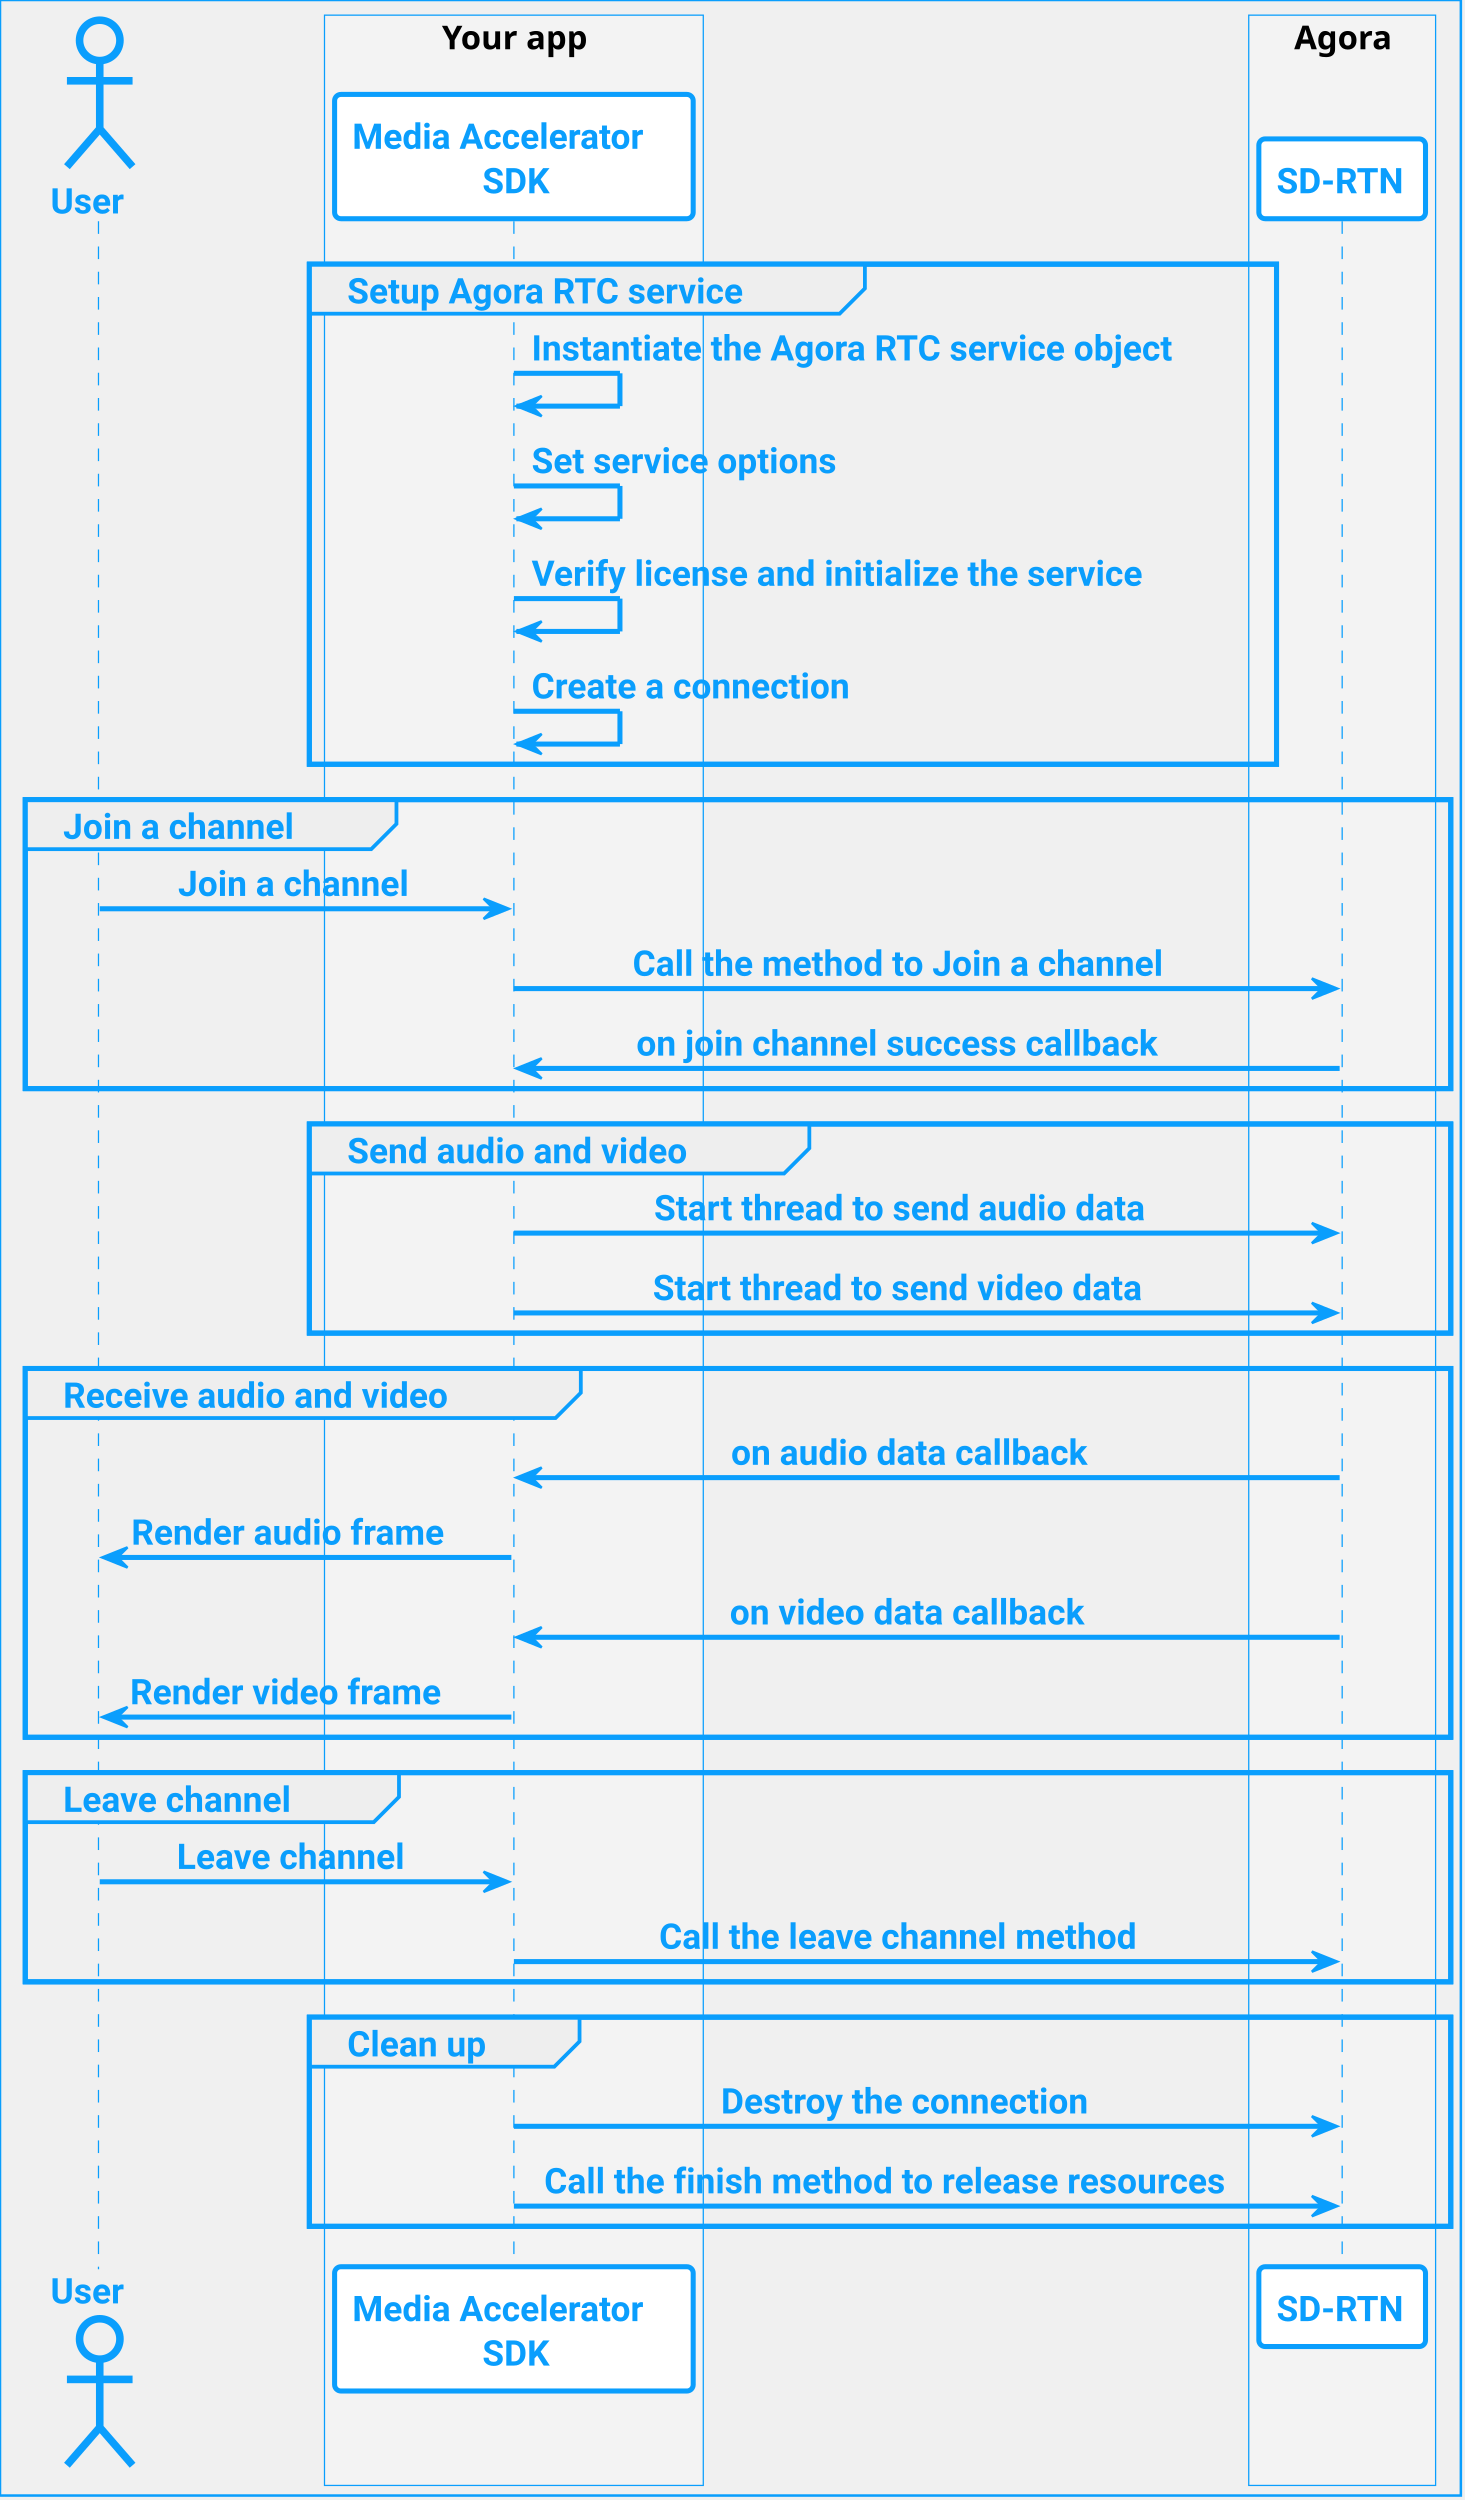
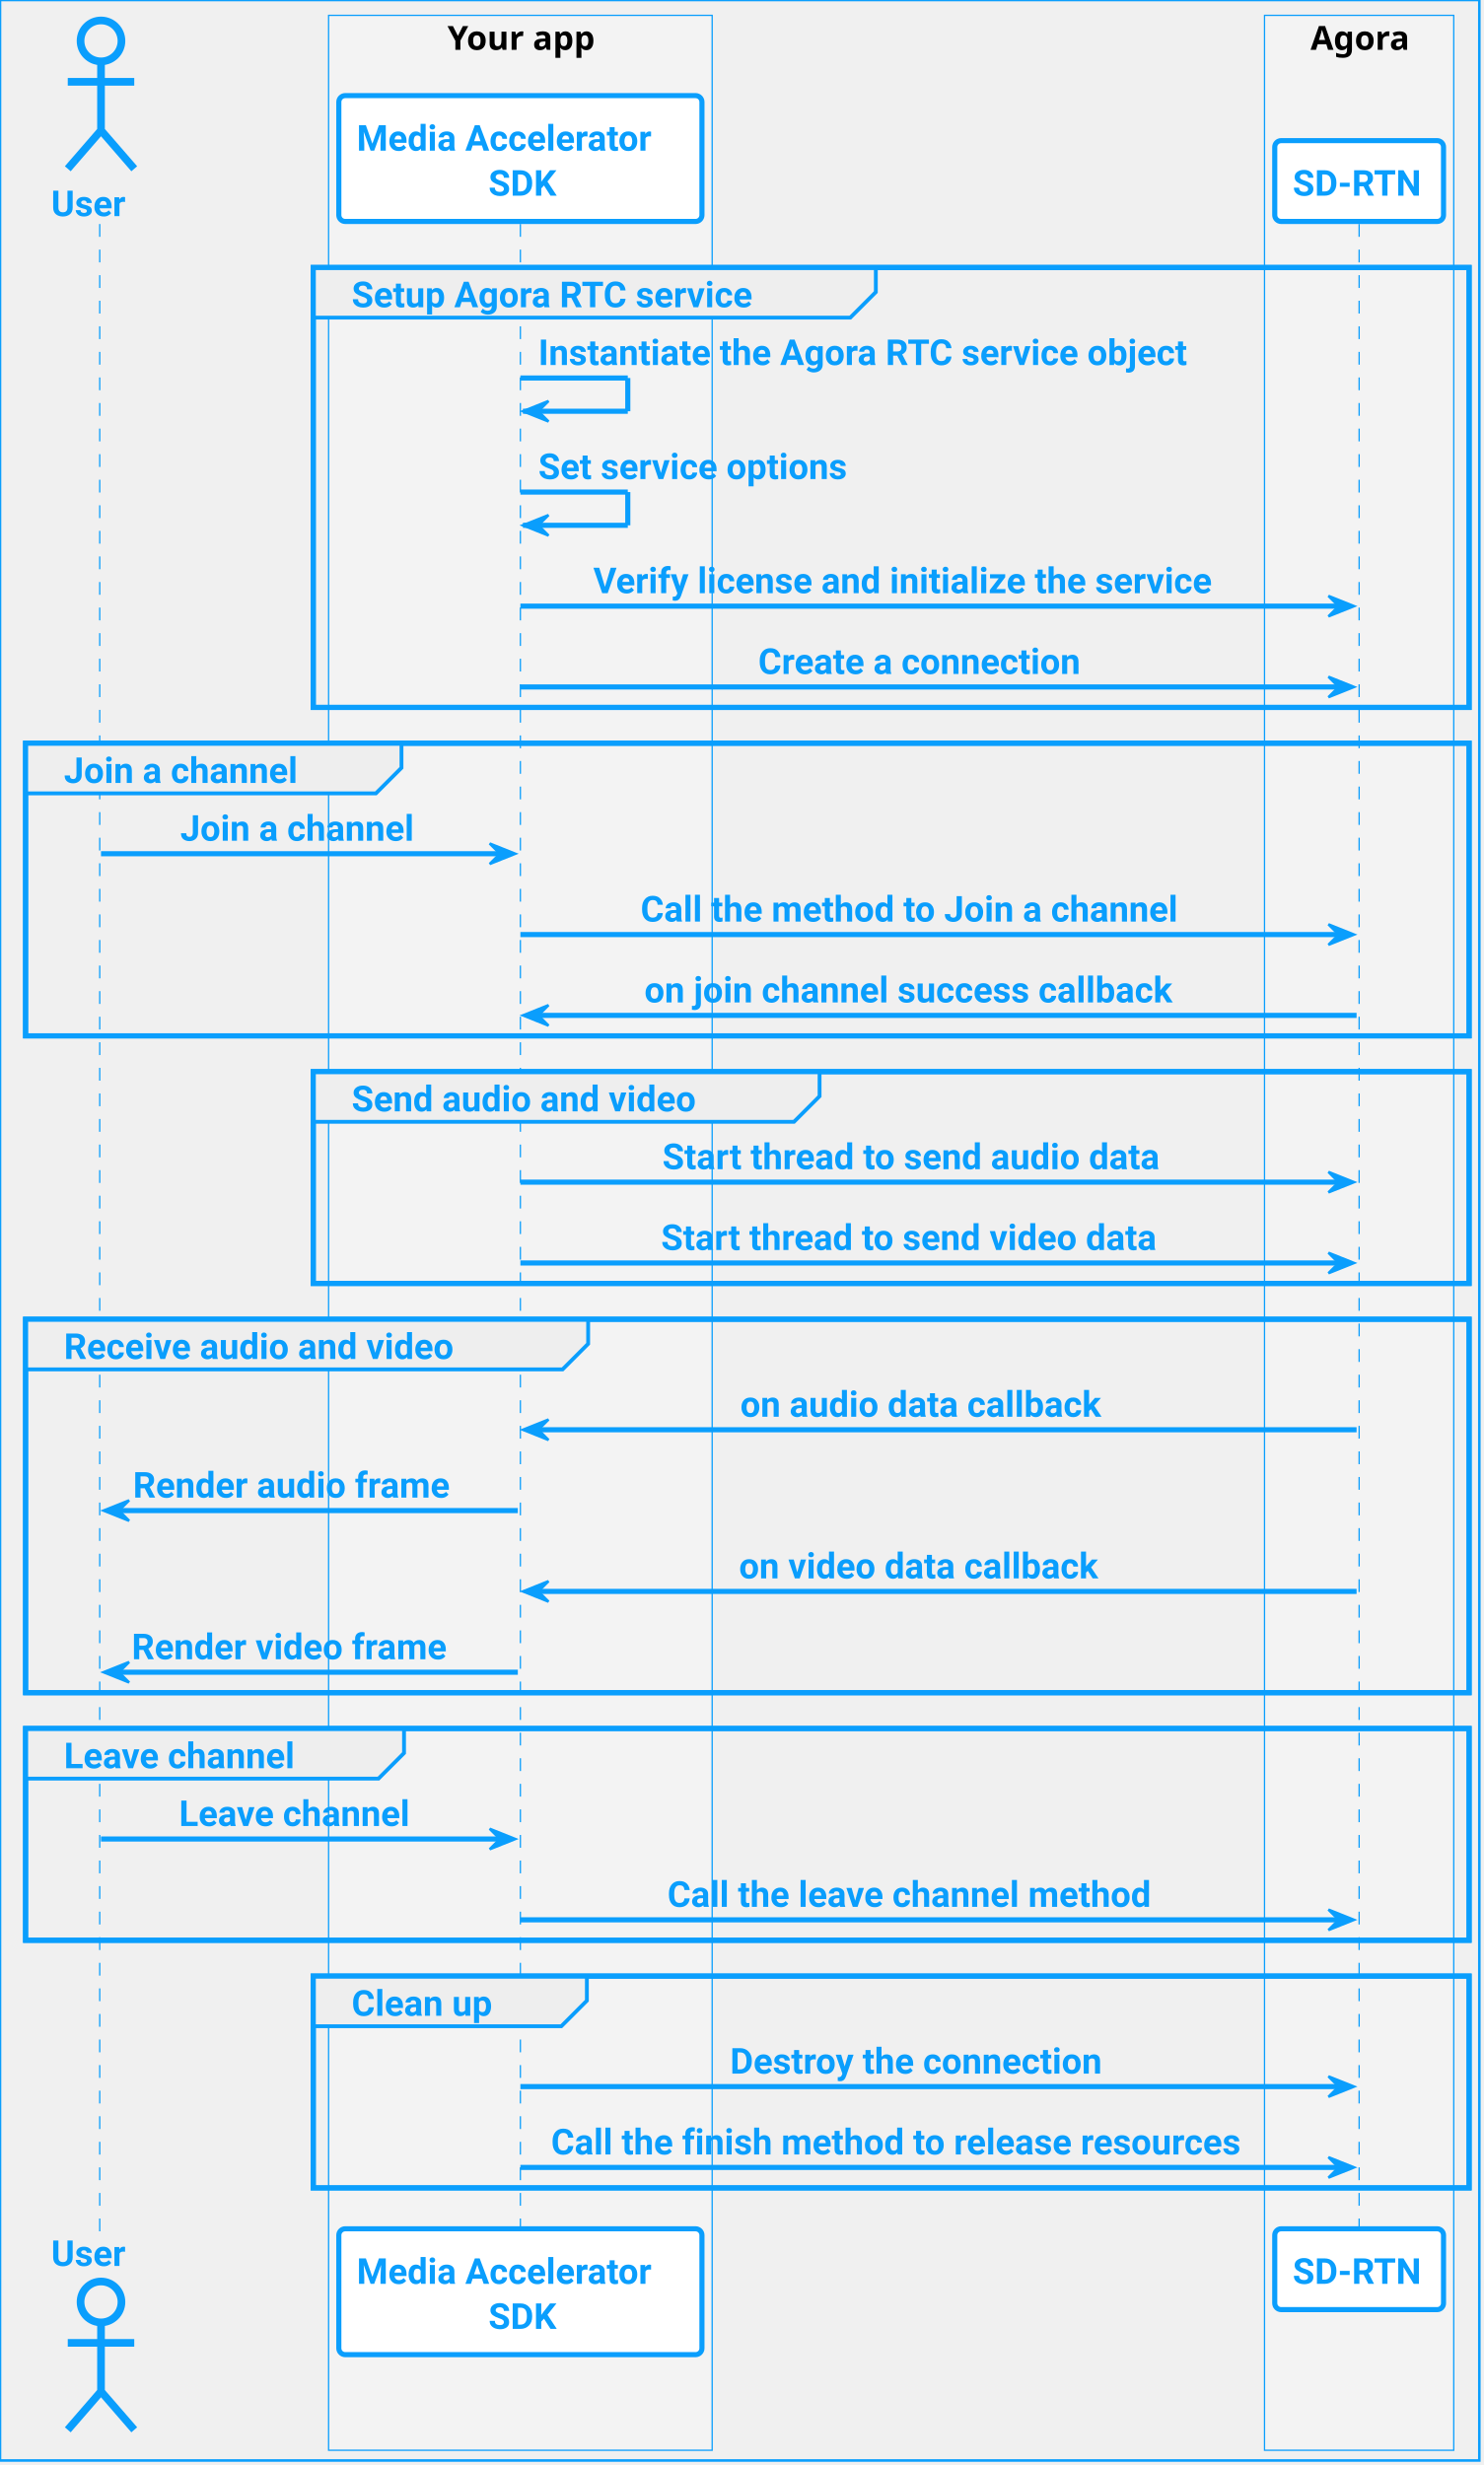
- <svg xmlns="http://www.w3.org/2000/svg" contentStyleType="text/css" height="990px" preserveAspectRatio="none" style="width:580px;height:990px;" version="1.1" viewBox="0 0 580 990" width="580px" zoomAndPan="magnify">
+ <svg xmlns="http://www.w3.org/2000/svg" contentStyleType="text/css" height="964px" preserveAspectRatio="none" style="width:580px;height:964px;" version="1.1" viewBox="0 0 580 964" width="580px" zoomAndPan="magnify">
  <defs />
  <g>
-     <rect fill="none" height="988.234" style="stroke:#0A9EFD;stroke-width:1.0;" width="578.5" x="0" y="0" />
-     <rect fill="#F3F3F3" height="978.234" style="stroke:#0A9EFD;stroke-width:0.5;" width="150" x="128.5" y="6" />
+     <rect fill="none" height="962.234" style="stroke:#0A9EFD;stroke-width:1.0;" width="578.5" x="0" y="0" />
+     <rect fill="#F3F3F3" height="952.234" style="stroke:#0A9EFD;stroke-width:0.5;" width="150" x="128.5" y="6" />
    <text fill="#000000" font-family="sans-serif" font-size="13" font-weight="bold" lengthAdjust="spacing" textLength="57" x="175" y="19.495">Your app</text>
-     <rect fill="#F3F3F3" height="978.234" style="stroke:#0A9EFD;stroke-width:0.5;" width="74" x="494.5" y="6" />
+     <rect fill="#F3F3F3" height="952.234" style="stroke:#0A9EFD;stroke-width:0.5;" width="74" x="494.5" y="6" />
    <text fill="#000000" font-family="sans-serif" font-size="13" font-weight="bold" lengthAdjust="spacing" textLength="38" x="512.5" y="19.495">Agora</text>
-     <rect fill="none" height="198.047" style="stroke:#0A9EFD;stroke-width:2.0;" width="383" x="122.5" y="104.609" />
-     <rect fill="none" height="114.438" style="stroke:#0A9EFD;stroke-width:2.0;" width="564.5" x="10" y="316.656" />
-     <rect fill="none" height="82.828" style="stroke:#0A9EFD;stroke-width:2.0;" width="452" x="122.5" y="445.094" />
-     <rect fill="none" height="146.047" style="stroke:#0A9EFD;stroke-width:2.0;" width="564.5" x="10" y="541.922" />
-     <rect fill="none" height="82.828" style="stroke:#0A9EFD;stroke-width:2.0;" width="564.5" x="10" y="701.969" />
-     <rect fill="none" height="82.828" style="stroke:#0A9EFD;stroke-width:2.0;" width="452" x="122.5" y="798.797" />
-     <line style="stroke:#0A9EFD;stroke-width:0.5;stroke-dasharray:5.0,5.0;" x1="39" x2="39" y1="87.609" y2="898.625" />
-     <line style="stroke:#0A9EFD;stroke-width:0.5;stroke-dasharray:5.0,5.0;" x1="203.5" x2="203.5" y1="87.609" y2="898.625" />
-     <line style="stroke:#0A9EFD;stroke-width:0.5;stroke-dasharray:5.0,5.0;" x1="531.5" x2="531.5" y1="87.609" y2="898.625" />
+     <rect fill="none" height="172.047" style="stroke:#0A9EFD;stroke-width:2.0;" width="452" x="122.5" y="104.609" />
+     <rect fill="none" height="114.438" style="stroke:#0A9EFD;stroke-width:2.0;" width="564.5" x="10" y="290.656" />
+     <rect fill="none" height="82.828" style="stroke:#0A9EFD;stroke-width:2.0;" width="452" x="122.5" y="419.094" />
+     <rect fill="none" height="146.047" style="stroke:#0A9EFD;stroke-width:2.0;" width="564.5" x="10" y="515.922" />
+     <rect fill="none" height="82.828" style="stroke:#0A9EFD;stroke-width:2.0;" width="564.5" x="10" y="675.969" />
+     <rect fill="none" height="82.828" style="stroke:#0A9EFD;stroke-width:2.0;" width="452" x="122.5" y="772.797" />
+     <line style="stroke:#0A9EFD;stroke-width:0.5;stroke-dasharray:5.0,5.0;" x1="39" x2="39" y1="87.609" y2="872.625" />
+     <line style="stroke:#0A9EFD;stroke-width:0.5;stroke-dasharray:5.0,5.0;" x1="203.5" x2="203.5" y1="87.609" y2="872.625" />
+     <line style="stroke:#0A9EFD;stroke-width:0.5;stroke-dasharray:5.0,5.0;" x1="531.5" x2="531.5" y1="87.609" y2="872.625" />
    <text fill="#0A9EFD" font-family="Roboto" font-size="14" font-weight="bold" lengthAdjust="spacing" textLength="33" x="20" y="84.533">User</text>
    <ellipse cx="39.5" cy="16" fill="none" rx="8" ry="8" style="stroke:#0A9EFD;stroke-width:3.0;" />
    <path d="M39.5,24 L39.5,51 M26.5,32 L52.5,32 M39.5,51 L26.5,66 M39.5,51 L52.5,66 " fill="none" style="stroke:#0A9EFD;stroke-width:3.0;" />
-     <text fill="#0A9EFD" font-family="Roboto" font-size="14" font-weight="bold" lengthAdjust="spacing" textLength="33" x="20" y="912.158">User</text>
-     <ellipse cx="39.5" cy="926.234" fill="none" rx="8" ry="8" style="stroke:#0A9EFD;stroke-width:3.0;" />
-     <path d="M39.5,934.234 L39.5,961.234 M26.5,942.234 L52.5,942.234 M39.5,961.234 L26.5,976.234 M39.5,961.234 L52.5,976.234 " fill="none" style="stroke:#0A9EFD;stroke-width:3.0;" />
+     <text fill="#0A9EFD" font-family="Roboto" font-size="14" font-weight="bold" lengthAdjust="spacing" textLength="33" x="20" y="886.158">User</text>
+     <ellipse cx="39.5" cy="900.234" fill="none" rx="8" ry="8" style="stroke:#0A9EFD;stroke-width:3.0;" />
+     <path d="M39.5,908.234 L39.5,935.234 M26.5,916.234 L52.5,916.234 M39.5,935.234 L26.5,950.234 M39.5,935.234 L52.5,950.234 " fill="none" style="stroke:#0A9EFD;stroke-width:3.0;" />
    <rect fill="#FFFFFF" height="49.219" rx="2.5" ry="2.5" style="stroke:#0A9EFD;stroke-width:2.0;" width="142" x="132.5" y="37.391" />
    <text fill="#0A9EFD" font-family="Roboto" font-size="14" font-weight="bold" lengthAdjust="spacing" textLength="128" x="139.5" y="58.924">Media Accelerator</text>
    <text fill="#0A9EFD" font-family="Roboto" font-size="14" font-weight="bold" lengthAdjust="spacing" textLength="29" x="191" y="76.533">SDK</text>
-     <rect fill="#FFFFFF" height="49.219" rx="2.5" ry="2.5" style="stroke:#0A9EFD;stroke-width:2.0;" width="142" x="132.5" y="897.625" />
-     <text fill="#0A9EFD" font-family="Roboto" font-size="14" font-weight="bold" lengthAdjust="spacing" textLength="128" x="139.5" y="919.158">Media Accelerator</text>
-     <text fill="#0A9EFD" font-family="Roboto" font-size="14" font-weight="bold" lengthAdjust="spacing" textLength="29" x="191" y="936.768">SDK</text>
+     <rect fill="#FFFFFF" height="49.219" rx="2.5" ry="2.5" style="stroke:#0A9EFD;stroke-width:2.0;" width="142" x="132.5" y="871.625" />
+     <text fill="#0A9EFD" font-family="Roboto" font-size="14" font-weight="bold" lengthAdjust="spacing" textLength="128" x="139.5" y="893.158">Media Accelerator</text>
+     <text fill="#0A9EFD" font-family="Roboto" font-size="14" font-weight="bold" lengthAdjust="spacing" textLength="29" x="191" y="910.768">SDK</text>
    <rect fill="#FFFFFF" height="31.609" rx="2.5" ry="2.5" style="stroke:#0A9EFD;stroke-width:2.0;" width="66" x="498.5" y="55" />
    <text fill="#0A9EFD" font-family="Roboto" font-size="14" font-weight="bold" lengthAdjust="spacing" textLength="52" x="505.5" y="76.533">SD-RTN</text>
-     <rect fill="#FFFFFF" height="31.609" rx="2.5" ry="2.5" style="stroke:#0A9EFD;stroke-width:2.0;" width="66" x="498.5" y="897.625" />
-     <text fill="#0A9EFD" font-family="Roboto" font-size="14" font-weight="bold" lengthAdjust="spacing" textLength="52" x="505.5" y="919.158">SD-RTN</text>
+     <rect fill="#FFFFFF" height="31.609" rx="2.5" ry="2.5" style="stroke:#0A9EFD;stroke-width:2.0;" width="66" x="498.5" y="871.625" />
+     <text fill="#0A9EFD" font-family="Roboto" font-size="14" font-weight="bold" lengthAdjust="spacing" textLength="52" x="505.5" y="893.158">SD-RTN</text>
    <path d="M122.5,104.609 L342.5,104.609 L342.5,114.219 L332.5,124.219 L122.5,124.219 L122.5,104.609 " fill="#EEEEEE" style="stroke:#0A9EFD;stroke-width:1.5;" />
-     <rect fill="none" height="198.047" style="stroke:#0A9EFD;stroke-width:2.0;" width="383" x="122.5" y="104.609" />
+     <rect fill="none" height="172.047" style="stroke:#0A9EFD;stroke-width:2.0;" width="452" x="122.5" y="104.609" />
    <text fill="#0A9EFD" font-family="Roboto" font-size="14" font-weight="bold" lengthAdjust="spacing" textLength="175" x="137.5" y="120.143">Setup Agora RTC service</text>
    <line style="stroke:#0A9EFD;stroke-width:2.0;" x1="203.5" x2="245.5" y1="147.828" y2="147.828" />
    <line style="stroke:#0A9EFD;stroke-width:2.0;" x1="245.5" x2="245.5" y1="147.828" y2="160.828" />
    <line style="stroke:#0A9EFD;stroke-width:2.0;" x1="204.5" x2="245.5" y1="160.828" y2="160.828" />
    <polygon fill="#0A9EFD" points="214.5,156.828,204.5,160.828,214.5,164.828,210.5,160.828" style="stroke:#0A9EFD;stroke-width:1.0;" />
    <text fill="#0A9EFD" font-family="Roboto" font-size="14" font-weight="bold" lengthAdjust="spacing" textLength="283" x="210.5" y="142.752">Instantiate the Agora RTC service object</text>
    <line style="stroke:#0A9EFD;stroke-width:2.0;" x1="203.5" x2="245.5" y1="192.438" y2="192.438" />
    <line style="stroke:#0A9EFD;stroke-width:2.0;" x1="245.5" x2="245.5" y1="192.438" y2="205.438" />
    <line style="stroke:#0A9EFD;stroke-width:2.0;" x1="204.5" x2="245.5" y1="205.438" y2="205.438" />
    <polygon fill="#0A9EFD" points="214.5,201.438,204.5,205.438,214.5,209.438,210.5,205.438" style="stroke:#0A9EFD;stroke-width:1.0;" />
    <text fill="#0A9EFD" font-family="Roboto" font-size="14" font-weight="bold" lengthAdjust="spacing" textLength="137" x="210.5" y="187.361">Set service options</text>
-     <line style="stroke:#0A9EFD;stroke-width:2.0;" x1="203.5" x2="245.5" y1="237.047" y2="237.047" />
-     <line style="stroke:#0A9EFD;stroke-width:2.0;" x1="245.5" x2="245.5" y1="237.047" y2="250.047" />
-     <line style="stroke:#0A9EFD;stroke-width:2.0;" x1="204.5" x2="245.5" y1="250.047" y2="250.047" />
-     <polygon fill="#0A9EFD" points="214.5,246.047,204.5,250.047,214.5,254.047,210.5,250.047" style="stroke:#0A9EFD;stroke-width:1.0;" />
-     <text fill="#0A9EFD" font-family="Roboto" font-size="14" font-weight="bold" lengthAdjust="spacing" textLength="271" x="210.5" y="231.971">Verify license and initialize the service</text>
-     <line style="stroke:#0A9EFD;stroke-width:2.0;" x1="203.5" x2="245.5" y1="281.656" y2="281.656" />
-     <line style="stroke:#0A9EFD;stroke-width:2.0;" x1="245.5" x2="245.5" y1="281.656" y2="294.656" />
-     <line style="stroke:#0A9EFD;stroke-width:2.0;" x1="204.5" x2="245.5" y1="294.656" y2="294.656" />
-     <polygon fill="#0A9EFD" points="214.5,290.656,204.5,294.656,214.5,298.656,210.5,294.656" style="stroke:#0A9EFD;stroke-width:1.0;" />
-     <text fill="#0A9EFD" font-family="Roboto" font-size="14" font-weight="bold" lengthAdjust="spacing" textLength="142" x="210.5" y="276.58">Create a connection</text>
-     <path d="M10,316.656 L157,316.656 L157,326.266 L147,336.266 L10,336.266 L10,316.656 " fill="#EEEEEE" style="stroke:#0A9EFD;stroke-width:1.5;" />
-     <rect fill="none" height="114.438" style="stroke:#0A9EFD;stroke-width:2.0;" width="564.5" x="10" y="316.656" />
-     <text fill="#0A9EFD" font-family="Roboto" font-size="14" font-weight="bold" lengthAdjust="spacing" textLength="102" x="25" y="332.19">Join a channel</text>
-     <polygon fill="#0A9EFD" points="191.5,355.875,201.5,359.875,191.5,363.875,195.5,359.875" style="stroke:#0A9EFD;stroke-width:1.0;" />
-     <line style="stroke:#0A9EFD;stroke-width:2.0;" x1="39.5" x2="197.5" y1="359.875" y2="359.875" />
-     <text fill="#0A9EFD" font-family="Roboto" font-size="14" font-weight="bold" lengthAdjust="spacing" textLength="102" x="70.5" y="354.799">Join a channel</text>
-     <polygon fill="#0A9EFD" points="519.5,387.484,529.5,391.484,519.5,395.484,523.5,391.484" style="stroke:#0A9EFD;stroke-width:1.0;" />
-     <line style="stroke:#0A9EFD;stroke-width:2.0;" x1="203.5" x2="525.5" y1="391.484" y2="391.484" />
-     <text fill="#0A9EFD" font-family="Roboto" font-size="14" font-weight="bold" lengthAdjust="spacing" textLength="234" x="250.5" y="386.408">Call the method to Join a channel</text>
-     <polygon fill="#0A9EFD" points="214.5,419.094,204.5,423.094,214.5,427.094,210.5,423.094" style="stroke:#0A9EFD;stroke-width:1.0;" />
-     <line style="stroke:#0A9EFD;stroke-width:2.0;" x1="208.5" x2="530.5" y1="423.094" y2="423.094" />
-     <text fill="#0A9EFD" font-family="Roboto" font-size="14" font-weight="bold" lengthAdjust="spacing" textLength="231" x="252" y="418.018">on join channel success callback</text>
-     <path d="M122.5,445.094 L320.5,445.094 L320.5,454.703 L310.5,464.703 L122.5,464.703 L122.5,445.094 " fill="#EEEEEE" style="stroke:#0A9EFD;stroke-width:1.5;" />
-     <rect fill="none" height="82.828" style="stroke:#0A9EFD;stroke-width:2.0;" width="452" x="122.5" y="445.094" />
-     <text fill="#0A9EFD" font-family="Roboto" font-size="14" font-weight="bold" lengthAdjust="spacing" textLength="153" x="137.5" y="460.627">Send audio and video</text>
-     <polygon fill="#0A9EFD" points="519.5,484.312,529.5,488.312,519.5,492.312,523.5,488.312" style="stroke:#0A9EFD;stroke-width:1.0;" />
-     <line style="stroke:#0A9EFD;stroke-width:2.0;" x1="203.5" x2="525.5" y1="488.312" y2="488.312" />
-     <text fill="#0A9EFD" font-family="Roboto" font-size="14" font-weight="bold" lengthAdjust="spacing" textLength="217" x="259" y="483.236">Start thread to send audio data</text>
-     <polygon fill="#0A9EFD" points="519.5,515.922,529.5,519.922,519.5,523.922,523.5,519.922" style="stroke:#0A9EFD;stroke-width:1.0;" />
-     <line style="stroke:#0A9EFD;stroke-width:2.0;" x1="203.5" x2="525.5" y1="519.922" y2="519.922" />
-     <text fill="#0A9EFD" font-family="Roboto" font-size="14" font-weight="bold" lengthAdjust="spacing" textLength="218" x="258.5" y="514.846">Start thread to send video data</text>
-     <path d="M10,541.922 L230,541.922 L230,551.531 L220,561.531 L10,561.531 L10,541.922 " fill="#EEEEEE" style="stroke:#0A9EFD;stroke-width:1.5;" />
-     <rect fill="none" height="146.047" style="stroke:#0A9EFD;stroke-width:2.0;" width="564.5" x="10" y="541.922" />
-     <text fill="#0A9EFD" font-family="Roboto" font-size="14" font-weight="bold" lengthAdjust="spacing" textLength="175" x="25" y="557.455">Receive audio and video</text>
-     <polygon fill="#0A9EFD" points="214.5,581.141,204.5,585.141,214.5,589.141,210.5,585.141" style="stroke:#0A9EFD;stroke-width:1.0;" />
-     <line style="stroke:#0A9EFD;stroke-width:2.0;" x1="208.5" x2="530.5" y1="585.141" y2="585.141" />
-     <text fill="#0A9EFD" font-family="Roboto" font-size="14" font-weight="bold" lengthAdjust="spacing" textLength="156" x="289.5" y="580.064">on audio data callback</text>
-     <polygon fill="#0A9EFD" points="50.5,612.75,40.5,616.75,50.5,620.75,46.5,616.75" style="stroke:#0A9EFD;stroke-width:1.0;" />
-     <line style="stroke:#0A9EFD;stroke-width:2.0;" x1="44.5" x2="202.5" y1="616.75" y2="616.75" />
-     <text fill="#0A9EFD" font-family="Roboto" font-size="14" font-weight="bold" lengthAdjust="spacing" textLength="139" x="52" y="611.674">Render audio frame</text>
-     <polygon fill="#0A9EFD" points="214.5,644.359,204.5,648.359,214.5,652.359,210.5,648.359" style="stroke:#0A9EFD;stroke-width:1.0;" />
-     <line style="stroke:#0A9EFD;stroke-width:2.0;" x1="208.5" x2="530.5" y1="648.359" y2="648.359" />
-     <text fill="#0A9EFD" font-family="Roboto" font-size="14" font-weight="bold" lengthAdjust="spacing" textLength="157" x="289" y="643.283">on video data callback</text>
-     <polygon fill="#0A9EFD" points="50.5,675.969,40.5,679.969,50.5,683.969,46.5,679.969" style="stroke:#0A9EFD;stroke-width:1.0;" />
-     <line style="stroke:#0A9EFD;stroke-width:2.0;" x1="44.5" x2="202.5" y1="679.969" y2="679.969" />
-     <text fill="#0A9EFD" font-family="Roboto" font-size="14" font-weight="bold" lengthAdjust="spacing" textLength="140" x="51.5" y="674.893">Render video frame</text>
-     <path d="M10,701.969 L158,701.969 L158,711.578 L148,721.578 L10,721.578 L10,701.969 " fill="#EEEEEE" style="stroke:#0A9EFD;stroke-width:1.5;" />
-     <rect fill="none" height="82.828" style="stroke:#0A9EFD;stroke-width:2.0;" width="564.5" x="10" y="701.969" />
-     <text fill="#0A9EFD" font-family="Roboto" font-size="14" font-weight="bold" lengthAdjust="spacing" textLength="103" x="25" y="717.502">Leave channel</text>
-     <polygon fill="#0A9EFD" points="191.5,741.188,201.5,745.188,191.5,749.188,195.5,745.188" style="stroke:#0A9EFD;stroke-width:1.0;" />
-     <line style="stroke:#0A9EFD;stroke-width:2.0;" x1="39.5" x2="197.5" y1="745.188" y2="745.188" />
-     <text fill="#0A9EFD" font-family="Roboto" font-size="14" font-weight="bold" lengthAdjust="spacing" textLength="103" x="70" y="740.111">Leave channel</text>
-     <polygon fill="#0A9EFD" points="519.5,772.797,529.5,776.797,519.5,780.797,523.5,776.797" style="stroke:#0A9EFD;stroke-width:1.0;" />
-     <line style="stroke:#0A9EFD;stroke-width:2.0;" x1="203.5" x2="525.5" y1="776.797" y2="776.797" />
-     <text fill="#0A9EFD" font-family="Roboto" font-size="14" font-weight="bold" lengthAdjust="spacing" textLength="213" x="261" y="771.721">Call the leave channel method</text>
-     <path d="M122.5,798.797 L229.5,798.797 L229.5,808.406 L219.5,818.406 L122.5,818.406 L122.5,798.797 " fill="#EEEEEE" style="stroke:#0A9EFD;stroke-width:1.5;" />
-     <rect fill="none" height="82.828" style="stroke:#0A9EFD;stroke-width:2.0;" width="452" x="122.5" y="798.797" />
-     <text fill="#0A9EFD" font-family="Roboto" font-size="14" font-weight="bold" lengthAdjust="spacing" textLength="62" x="137.5" y="814.33">Clean up</text>
-     <polygon fill="#0A9EFD" points="519.5,838.016,529.5,842.016,519.5,846.016,523.5,842.016" style="stroke:#0A9EFD;stroke-width:1.0;" />
-     <line style="stroke:#0A9EFD;stroke-width:2.0;" x1="203.5" x2="525.5" y1="842.016" y2="842.016" />
-     <text fill="#0A9EFD" font-family="Roboto" font-size="14" font-weight="bold" lengthAdjust="spacing" textLength="164" x="285.5" y="836.939">Destroy the connection</text>
-     <polygon fill="#0A9EFD" points="519.5,869.625,529.5,873.625,519.5,877.625,523.5,873.625" style="stroke:#0A9EFD;stroke-width:1.0;" />
-     <line style="stroke:#0A9EFD;stroke-width:2.0;" x1="203.5" x2="525.5" y1="873.625" y2="873.625" />
-     <text fill="#0A9EFD" font-family="Roboto" font-size="14" font-weight="bold" lengthAdjust="spacing" textLength="304" x="215.5" y="868.549">Call the finish method to release resources</text>
+     <polygon fill="#0A9EFD" points="519.5,233.047,529.5,237.047,519.5,241.047,523.5,237.047" style="stroke:#0A9EFD;stroke-width:1.0;" />
+     <line style="stroke:#0A9EFD;stroke-width:2.0;" x1="203.5" x2="525.5" y1="237.047" y2="237.047" />
+     <text fill="#0A9EFD" font-family="Roboto" font-size="14" font-weight="bold" lengthAdjust="spacing" textLength="271" x="232" y="231.971">Verify license and initialize the service</text>
+     <polygon fill="#0A9EFD" points="519.5,264.656,529.5,268.656,519.5,272.656,523.5,268.656" style="stroke:#0A9EFD;stroke-width:1.0;" />
+     <line style="stroke:#0A9EFD;stroke-width:2.0;" x1="203.5" x2="525.5" y1="268.656" y2="268.656" />
+     <text fill="#0A9EFD" font-family="Roboto" font-size="14" font-weight="bold" lengthAdjust="spacing" textLength="142" x="296.5" y="263.58">Create a connection</text>
+     <path d="M10,290.656 L157,290.656 L157,300.266 L147,310.266 L10,310.266 L10,290.656 " fill="#EEEEEE" style="stroke:#0A9EFD;stroke-width:1.5;" />
+     <rect fill="none" height="114.438" style="stroke:#0A9EFD;stroke-width:2.0;" width="564.5" x="10" y="290.656" />
+     <text fill="#0A9EFD" font-family="Roboto" font-size="14" font-weight="bold" lengthAdjust="spacing" textLength="102" x="25" y="306.19">Join a channel</text>
+     <polygon fill="#0A9EFD" points="191.5,329.875,201.5,333.875,191.5,337.875,195.5,333.875" style="stroke:#0A9EFD;stroke-width:1.0;" />
+     <line style="stroke:#0A9EFD;stroke-width:2.0;" x1="39.5" x2="197.5" y1="333.875" y2="333.875" />
+     <text fill="#0A9EFD" font-family="Roboto" font-size="14" font-weight="bold" lengthAdjust="spacing" textLength="102" x="70.5" y="328.799">Join a channel</text>
+     <polygon fill="#0A9EFD" points="519.5,361.484,529.5,365.484,519.5,369.484,523.5,365.484" style="stroke:#0A9EFD;stroke-width:1.0;" />
+     <line style="stroke:#0A9EFD;stroke-width:2.0;" x1="203.5" x2="525.5" y1="365.484" y2="365.484" />
+     <text fill="#0A9EFD" font-family="Roboto" font-size="14" font-weight="bold" lengthAdjust="spacing" textLength="234" x="250.5" y="360.408">Call the method to Join a channel</text>
+     <polygon fill="#0A9EFD" points="214.5,393.094,204.5,397.094,214.5,401.094,210.5,397.094" style="stroke:#0A9EFD;stroke-width:1.0;" />
+     <line style="stroke:#0A9EFD;stroke-width:2.0;" x1="208.5" x2="530.5" y1="397.094" y2="397.094" />
+     <text fill="#0A9EFD" font-family="Roboto" font-size="14" font-weight="bold" lengthAdjust="spacing" textLength="231" x="252" y="392.018">on join channel success callback</text>
+     <path d="M122.5,419.094 L320.5,419.094 L320.5,428.703 L310.5,438.703 L122.5,438.703 L122.5,419.094 " fill="#EEEEEE" style="stroke:#0A9EFD;stroke-width:1.5;" />
+     <rect fill="none" height="82.828" style="stroke:#0A9EFD;stroke-width:2.0;" width="452" x="122.5" y="419.094" />
+     <text fill="#0A9EFD" font-family="Roboto" font-size="14" font-weight="bold" lengthAdjust="spacing" textLength="153" x="137.5" y="434.627">Send audio and video</text>
+     <polygon fill="#0A9EFD" points="519.5,458.312,529.5,462.312,519.5,466.312,523.5,462.312" style="stroke:#0A9EFD;stroke-width:1.0;" />
+     <line style="stroke:#0A9EFD;stroke-width:2.0;" x1="203.5" x2="525.5" y1="462.312" y2="462.312" />
+     <text fill="#0A9EFD" font-family="Roboto" font-size="14" font-weight="bold" lengthAdjust="spacing" textLength="217" x="259" y="457.236">Start thread to send audio data</text>
+     <polygon fill="#0A9EFD" points="519.5,489.922,529.5,493.922,519.5,497.922,523.5,493.922" style="stroke:#0A9EFD;stroke-width:1.0;" />
+     <line style="stroke:#0A9EFD;stroke-width:2.0;" x1="203.5" x2="525.5" y1="493.922" y2="493.922" />
+     <text fill="#0A9EFD" font-family="Roboto" font-size="14" font-weight="bold" lengthAdjust="spacing" textLength="218" x="258.5" y="488.846">Start thread to send video data</text>
+     <path d="M10,515.922 L230,515.922 L230,525.531 L220,535.531 L10,535.531 L10,515.922 " fill="#EEEEEE" style="stroke:#0A9EFD;stroke-width:1.5;" />
+     <rect fill="none" height="146.047" style="stroke:#0A9EFD;stroke-width:2.0;" width="564.5" x="10" y="515.922" />
+     <text fill="#0A9EFD" font-family="Roboto" font-size="14" font-weight="bold" lengthAdjust="spacing" textLength="175" x="25" y="531.455">Receive audio and video</text>
+     <polygon fill="#0A9EFD" points="214.5,555.141,204.5,559.141,214.5,563.141,210.5,559.141" style="stroke:#0A9EFD;stroke-width:1.0;" />
+     <line style="stroke:#0A9EFD;stroke-width:2.0;" x1="208.5" x2="530.5" y1="559.141" y2="559.141" />
+     <text fill="#0A9EFD" font-family="Roboto" font-size="14" font-weight="bold" lengthAdjust="spacing" textLength="156" x="289.5" y="554.064">on audio data callback</text>
+     <polygon fill="#0A9EFD" points="50.5,586.75,40.5,590.75,50.5,594.75,46.5,590.75" style="stroke:#0A9EFD;stroke-width:1.0;" />
+     <line style="stroke:#0A9EFD;stroke-width:2.0;" x1="44.5" x2="202.5" y1="590.75" y2="590.75" />
+     <text fill="#0A9EFD" font-family="Roboto" font-size="14" font-weight="bold" lengthAdjust="spacing" textLength="139" x="52" y="585.674">Render audio frame</text>
+     <polygon fill="#0A9EFD" points="214.5,618.359,204.5,622.359,214.5,626.359,210.5,622.359" style="stroke:#0A9EFD;stroke-width:1.0;" />
+     <line style="stroke:#0A9EFD;stroke-width:2.0;" x1="208.5" x2="530.5" y1="622.359" y2="622.359" />
+     <text fill="#0A9EFD" font-family="Roboto" font-size="14" font-weight="bold" lengthAdjust="spacing" textLength="157" x="289" y="617.283">on video data callback</text>
+     <polygon fill="#0A9EFD" points="50.5,649.969,40.5,653.969,50.5,657.969,46.5,653.969" style="stroke:#0A9EFD;stroke-width:1.0;" />
+     <line style="stroke:#0A9EFD;stroke-width:2.0;" x1="44.5" x2="202.5" y1="653.969" y2="653.969" />
+     <text fill="#0A9EFD" font-family="Roboto" font-size="14" font-weight="bold" lengthAdjust="spacing" textLength="140" x="51.5" y="648.893">Render video frame</text>
+     <path d="M10,675.969 L158,675.969 L158,685.578 L148,695.578 L10,695.578 L10,675.969 " fill="#EEEEEE" style="stroke:#0A9EFD;stroke-width:1.5;" />
+     <rect fill="none" height="82.828" style="stroke:#0A9EFD;stroke-width:2.0;" width="564.5" x="10" y="675.969" />
+     <text fill="#0A9EFD" font-family="Roboto" font-size="14" font-weight="bold" lengthAdjust="spacing" textLength="103" x="25" y="691.502">Leave channel</text>
+     <polygon fill="#0A9EFD" points="191.5,715.188,201.5,719.188,191.5,723.188,195.5,719.188" style="stroke:#0A9EFD;stroke-width:1.0;" />
+     <line style="stroke:#0A9EFD;stroke-width:2.0;" x1="39.5" x2="197.5" y1="719.188" y2="719.188" />
+     <text fill="#0A9EFD" font-family="Roboto" font-size="14" font-weight="bold" lengthAdjust="spacing" textLength="103" x="70" y="714.111">Leave channel</text>
+     <polygon fill="#0A9EFD" points="519.5,746.797,529.5,750.797,519.5,754.797,523.5,750.797" style="stroke:#0A9EFD;stroke-width:1.0;" />
+     <line style="stroke:#0A9EFD;stroke-width:2.0;" x1="203.5" x2="525.5" y1="750.797" y2="750.797" />
+     <text fill="#0A9EFD" font-family="Roboto" font-size="14" font-weight="bold" lengthAdjust="spacing" textLength="213" x="261" y="745.721">Call the leave channel method</text>
+     <path d="M122.5,772.797 L229.5,772.797 L229.5,782.406 L219.5,792.406 L122.5,792.406 L122.5,772.797 " fill="#EEEEEE" style="stroke:#0A9EFD;stroke-width:1.5;" />
+     <rect fill="none" height="82.828" style="stroke:#0A9EFD;stroke-width:2.0;" width="452" x="122.5" y="772.797" />
+     <text fill="#0A9EFD" font-family="Roboto" font-size="14" font-weight="bold" lengthAdjust="spacing" textLength="62" x="137.5" y="788.33">Clean up</text>
+     <polygon fill="#0A9EFD" points="519.5,812.016,529.5,816.016,519.5,820.016,523.5,816.016" style="stroke:#0A9EFD;stroke-width:1.0;" />
+     <line style="stroke:#0A9EFD;stroke-width:2.0;" x1="203.5" x2="525.5" y1="816.016" y2="816.016" />
+     <text fill="#0A9EFD" font-family="Roboto" font-size="14" font-weight="bold" lengthAdjust="spacing" textLength="164" x="285.5" y="810.939">Destroy the connection</text>
+     <polygon fill="#0A9EFD" points="519.5,843.625,529.5,847.625,519.5,851.625,523.5,847.625" style="stroke:#0A9EFD;stroke-width:1.0;" />
+     <line style="stroke:#0A9EFD;stroke-width:2.0;" x1="203.5" x2="525.5" y1="847.625" y2="847.625" />
+     <text fill="#0A9EFD" font-family="Roboto" font-size="14" font-weight="bold" lengthAdjust="spacing" textLength="304" x="215.5" y="842.549">Call the finish method to release resources</text>
  </g>
</svg>
